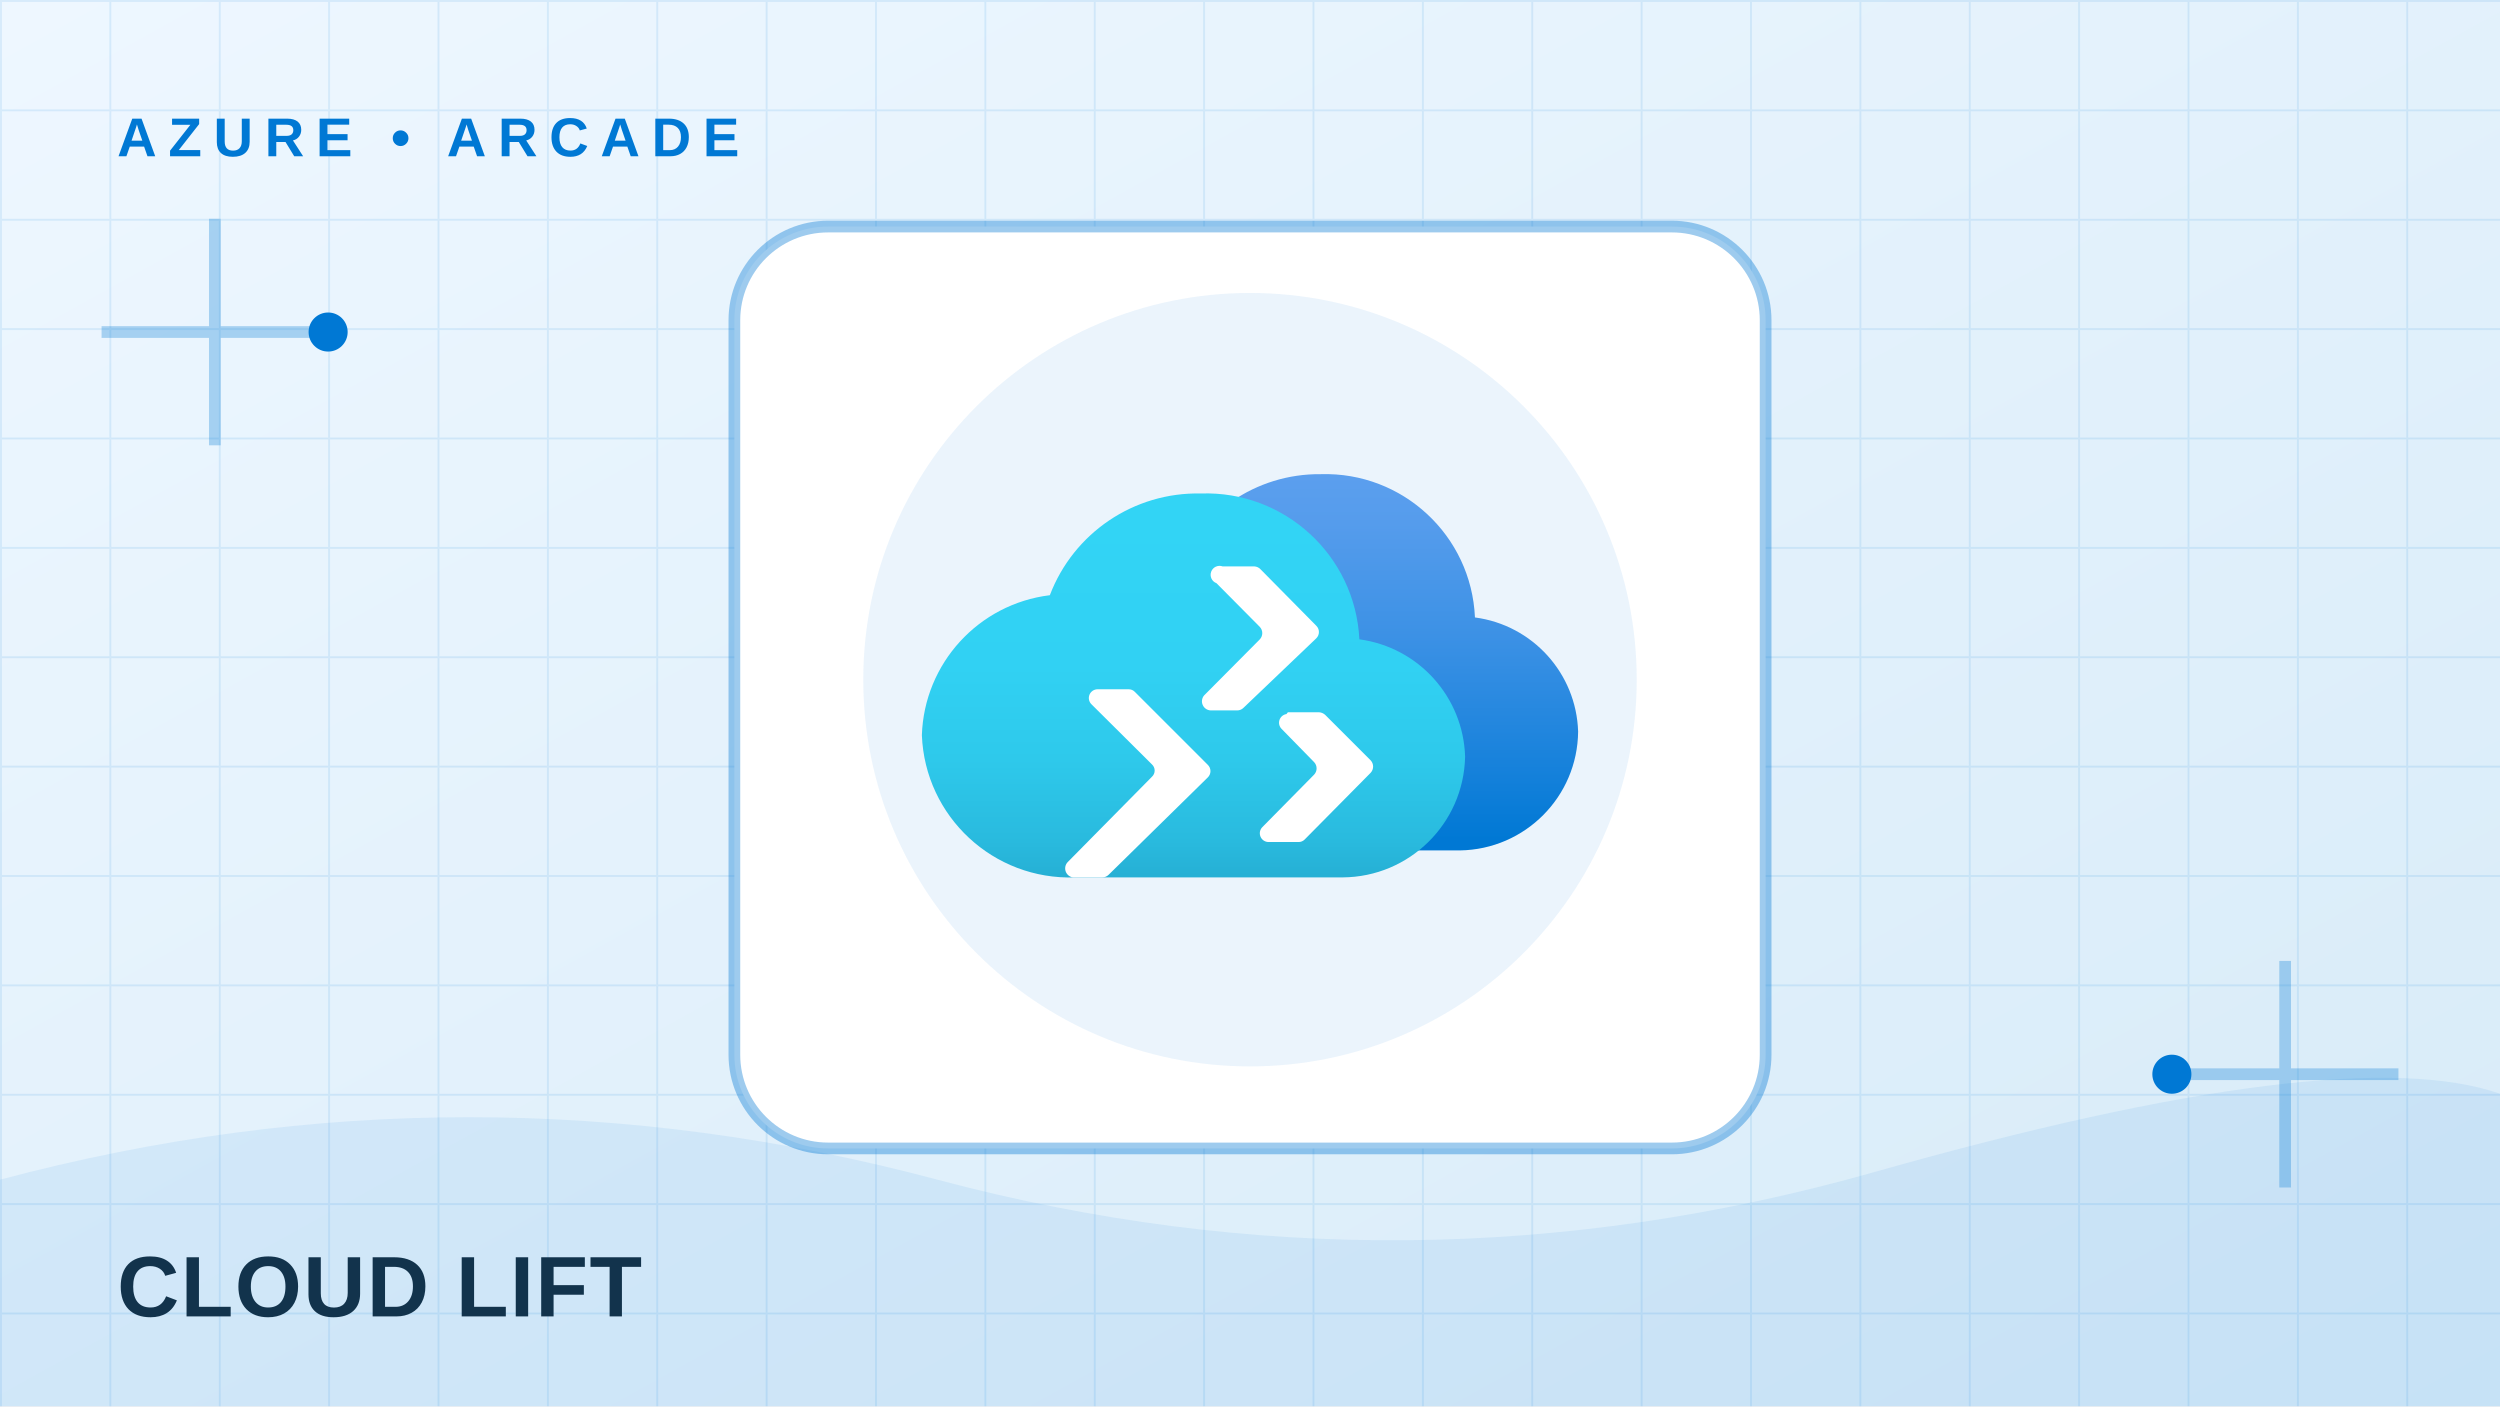
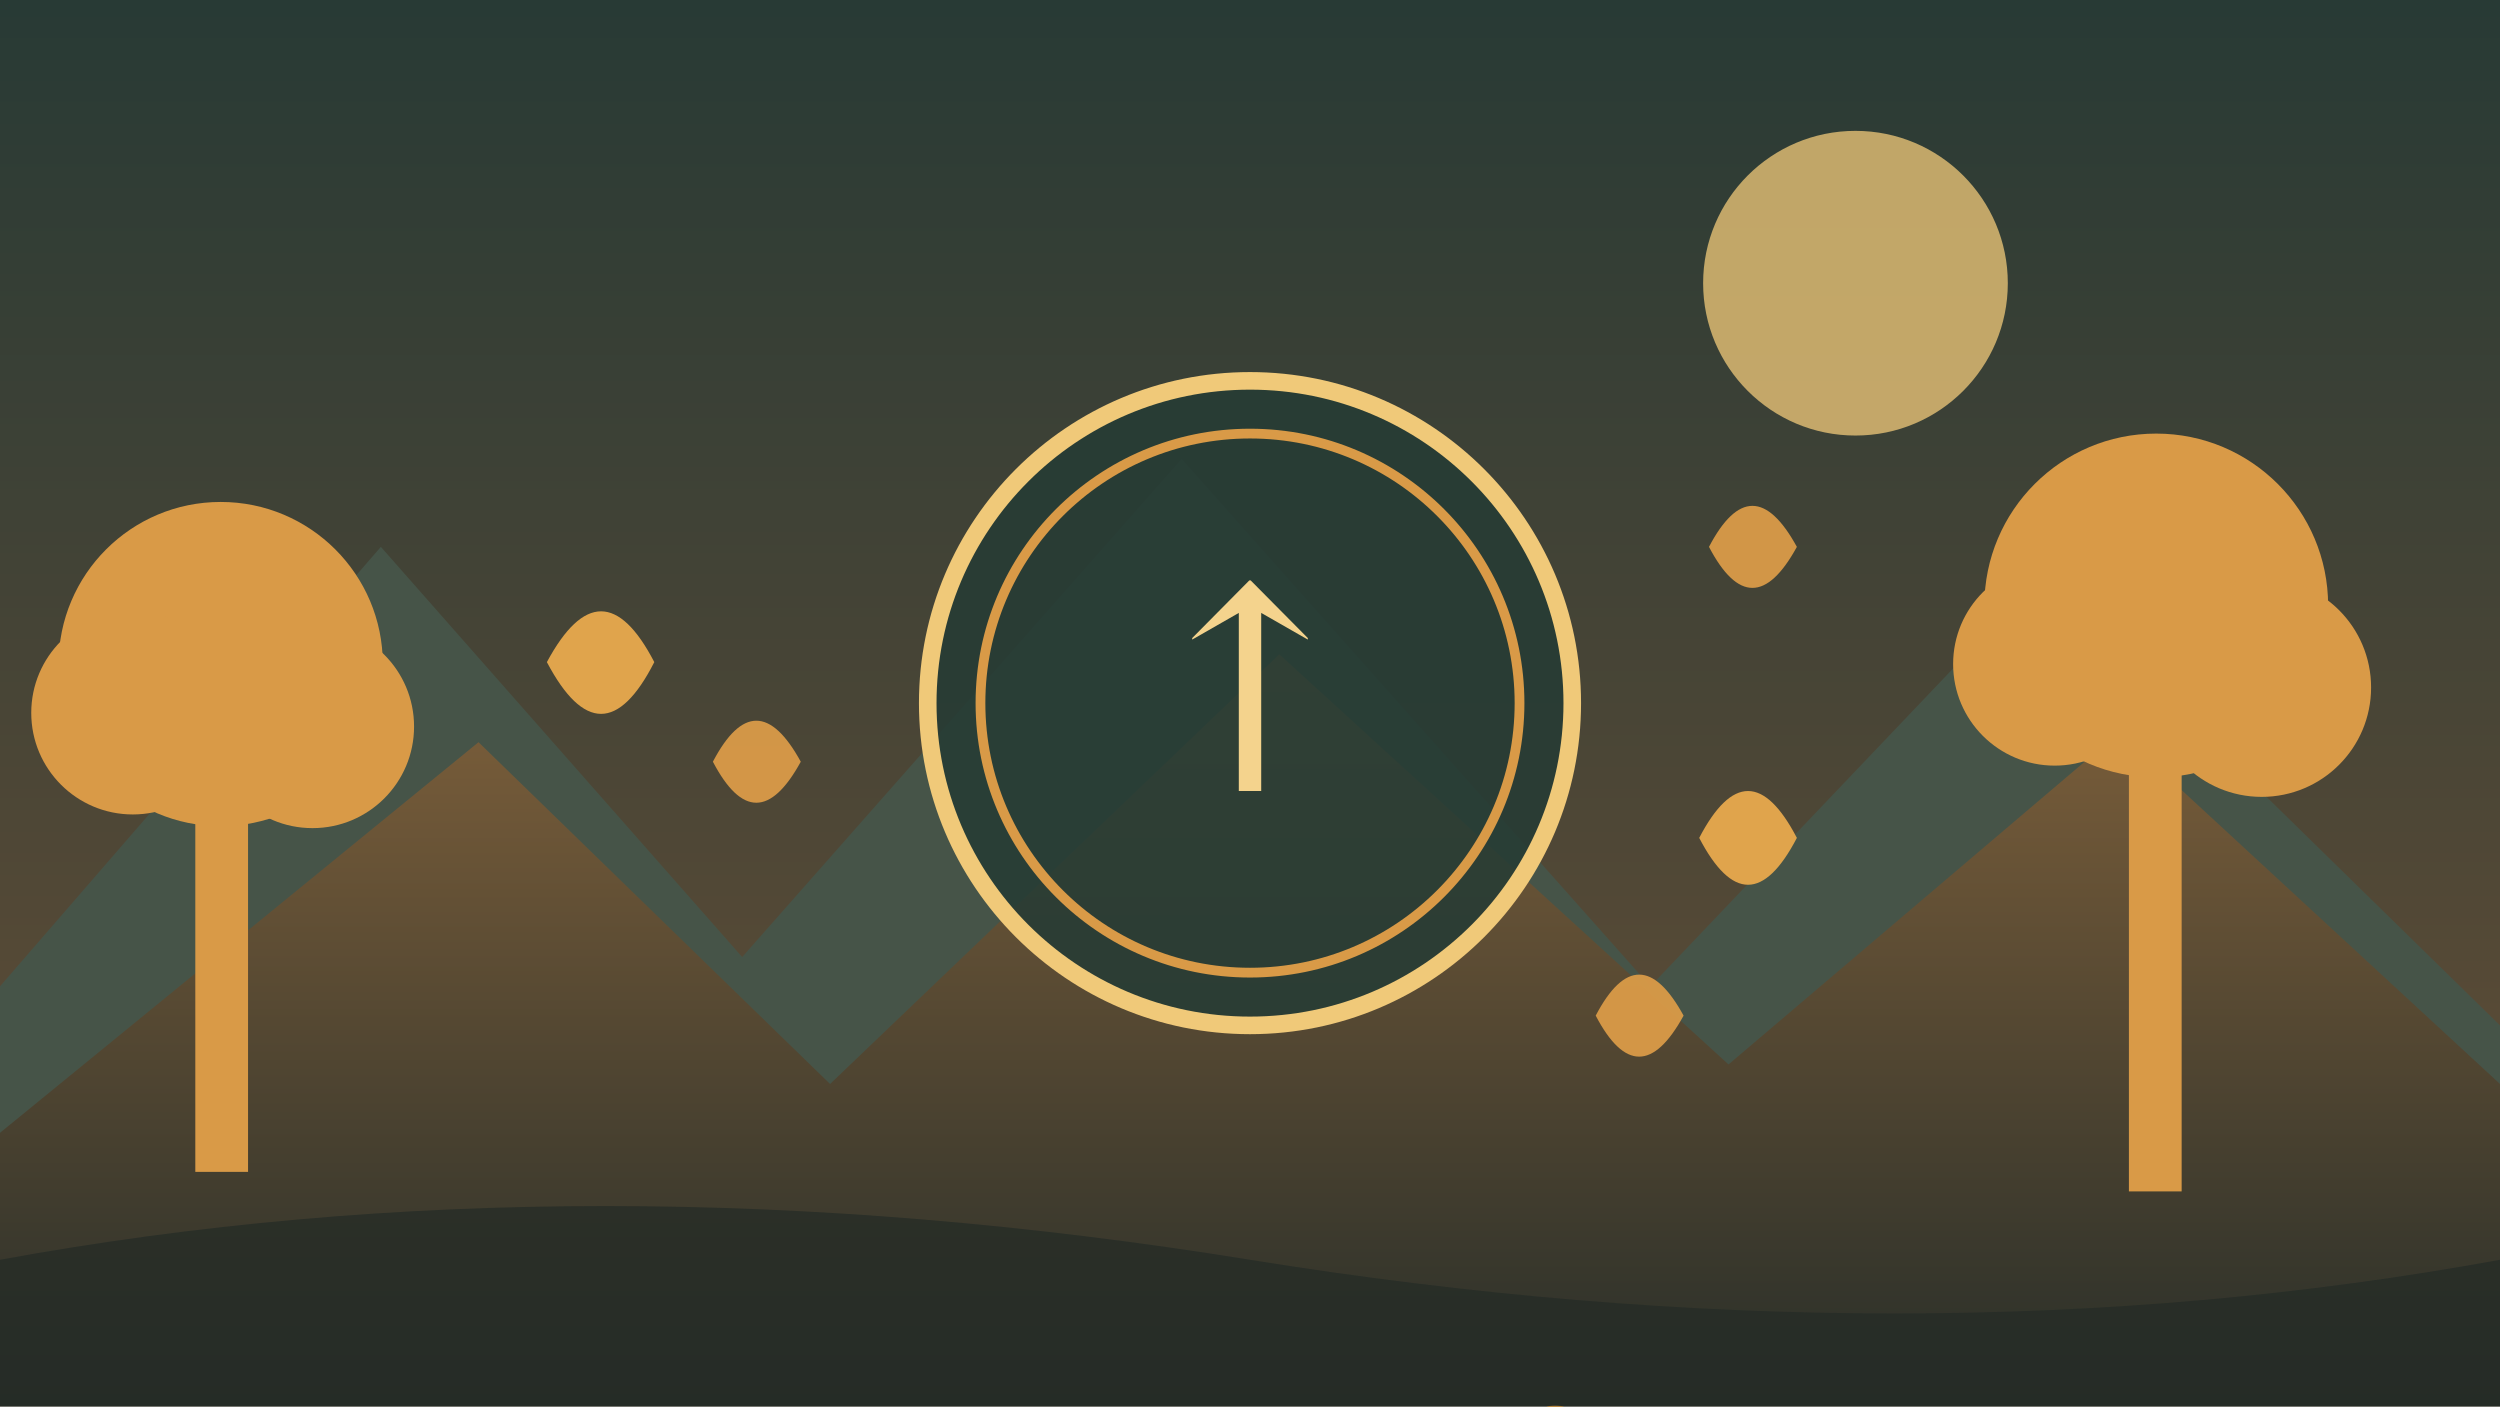
- <svg xmlns="http://www.w3.org/2000/svg" width="640" height="360" viewBox="0 0 640 360" role="img" aria-label="CLOUD LIFT with Azure MIGRATE icon">
+ <svg xmlns="http://www.w3.org/2000/svg" viewBox="0 0 1280 720">
  <defs>
-     <linearGradient id="bg" x2="1" y2="1">
-       <stop stop-color="#eef7ff" />
-       <stop offset="1" stop-color="#d7ebf8" />
+     <linearGradient id="s" x2="0" y2="1">
+       <stop stop-color="#283a35" />
+       <stop offset="1" stop-color="#695037" />
    </linearGradient>
-     <pattern id="grid" width="28" height="28" patternUnits="userSpaceOnUse">
-       <path d="M28 0H0V28" fill="none" stroke="#0078d4" stroke-opacity=".1" stroke-width="1" />
-     </pattern>
+     <linearGradient id="g" x2="0" y2="1">
+       <stop stop-color="#80613b" />
+       <stop offset="1" stop-color="#282e29" />
+     </linearGradient>
  </defs>
-   <rect width="640" height="360" fill="url(#bg)" />
-   <rect width="640" height="360" fill="url(#grid)" />
-   <path d="M0 302Q120 270 240 302T480 300T640 280V360H0Z" fill="#0078d4" fill-opacity=".08" />
-   <rect x="188" y="58" width="264" height="236" rx="24" fill="#fff" stroke="#0078d4" stroke-opacity=".38" stroke-width="3" />
-   <circle cx="320" cy="174" r="99" fill="#0078d4" fill-opacity=".08" />
-   <svg x="236" y="89" width="168" height="168" viewBox="0, 0, 18, 18" preserveAspectRatio="xMidYMid meet">
-     <defs>
-       <linearGradient x1="10.75" y1="13.54" x2="10.75" y2="2.92" gradientUnits="userSpaceOnUse" id="a89be84a-3752-4123-adee-32901ecefd3d">
-         <stop offset="0%" stop-color="#0078D4" />
-         <stop offset="16%" stop-color="#1380DA" />
-         <stop offset="53%" stop-color="#3C91E5" />
-         <stop offset="82%" stop-color="#559CEC" />
-         <stop offset="100%" stop-color="#5EA0EF" />
-       </linearGradient>
-       <linearGradient x1="7.45" y1="17.24" x2="7.45" y2="1.19" gradientUnits="userSpaceOnUse" id="a2f994c2-8580-44cf-92d2-32655328fefe">
-         <stop offset="0%" stop-color="#198AB3" />
-         <stop offset="0%" stop-color="#198AB3" />
-         <stop offset="11%" stop-color="#22A5CB" />
-         <stop offset="23%" stop-color="#29BADE" />
-         <stop offset="37%" stop-color="#2EC9EB" />
-         <stop offset="53%" stop-color="#31D1F3" />
-         <stop offset="78%" stop-color="#32D4F5" />
-       </linearGradient>
-     </defs>
-     <path d="M18 10.53 A3.26 3.26 0 0 0 15.17 7.4 a4.11 4.11 0 0 0 -4.23 -3.93 a4.22 4.22 0 0 0 -4 2.75 A3.89 3.89 0 0 0 3.5 10 a4 4 0 0 0 4.08 3.79 h7 l0.18 0 A3.29 3.29 0 0 0 18 10.53 Z" style="fill:url(#a89be84a-3752-4123-adee-32901ecefd3d);" />
-     <path d="M14.9 11.22 A3.35 3.35 0 0 0 12 8 A4.21 4.21 0 0 0 7.65 4 A4.33 4.33 0 0 0 3.51 6.79 A4 4 0 0 0 0 10.63 a4.06 4.06 0 0 0 4.2 3.9 l0.37 0 h6.79 l0.18 0 A3.38 3.38 0 0 0 14.9 11.22 Z" style="fill:url(#a2f994c2-8580-44cf-92d2-32655328fefe);" />
-     <g id="b1b7ddb8-8ec2-480f-967f-c2bf89d2fe16">
-       <path d="M4.82 9.37 h0.85 a0.23 0.23 0 0 1 0.17 0.07 l2 2 a0.24 0.24 0 0 1 0 0.35 L5.12 14.46 a0.24 0.24 0 0 1 -0.17 0.07 H4.14 A0.25 0.25 0 0 1 4 14.11 l2.31 -2.34 a0.23 0.23 0 0 0 0 -0.34 L4.65 9.78 A0.24 0.24 0 0 1 4.82 9.37 Z M8.25 6 h0.87 a0.25 0.25 0 0 1 0.17 0.08 l1.53 1.55 a0.24 0.24 0 0 1 0 0.34 l-2 1.91 a0.24 0.24 0 0 1 -0.17 0.07 H7.92 a0.25 0.25 0 0 1 -0.18 -0.41 L9.27 8 a0.25 0.25 0 0 0 0 -0.34 L8.08 6.46 A0.24 0.24 0 0 1 8.25 6 Z m1.79 4 h0.85 a0.28 0.28 0 0 1 0.17 0.07 l1.25 1.25 a0.25 0.25 0 0 1 0 0.34 L10.5 13.49 a0.23 0.23 0 0 1 -0.17 0.07 H9.51 a0.24 0.24 0 0 1 -0.17 -0.41 l1.42 -1.44 a0.25 0.25 0 0 0 0 -0.34 l-0.89 -0.91 A0.24 0.24 0 0 1 10 10.05 Z" style="fill:white;" />
-     </g>
-   </svg>
-   <path d="M26 85h58m-29-29v58M556 275h58m-29-29v58" stroke="#0078d4" stroke-opacity=".3" stroke-width="3" />
-   <circle cx="84" cy="85" r="5" fill="#0078d4" />
-   <circle cx="556" cy="275" r="5" fill="#0078d4" />
-   <text x="30" y="40" fill="#0078d4" font-family="Arial,sans-serif" font-size="14" font-weight="700" letter-spacing="3">AZURE • ARCADE</text>
-   <text x="30" y="337" fill="#12334c" font-family="Arial,sans-serif" font-size="22" font-weight="700" letter-spacing=".4">CLOUD LIFT</text>
+   <rect width="1280" height="720" fill="url(#s)" />
+   <circle cx="950" cy="145" r="78" fill="#f1ca79" opacity=".75" />
+   <path d="M0 505 195 280l185 210 225-255 240 270 200-210 235 230v195H0z" fill="#465448" />
+   <path d="M0 580 245 380l180 175 230-220 230 210 200-170 195 180v165H0z" fill="url(#g)" />
+   <g fill="#d99a47">
+     <path d="M100 600V370h27v230z" />
+     <circle cx="113" cy="340" r="83" />
+     <circle cx="68" cy="365" r="52" />
+     <circle cx="160" cy="372" r="52" />
+     <path d="M1090 610V340h27v270z" />
+     <circle cx="1104" cy="310" r="88" />
+     <circle cx="1052" cy="340" r="52" />
+     <circle cx="1158" cy="352" r="56" />
+   </g>
+   <g fill="#e0a44c">
+     <path d="M280 339q28-52 55 0-27 53-55 0zm590 90q25-48 50 0-25 48-50 0zm-95 310q21-39 43 0-22 40-43 0z" />
+   </g>
+   <circle cx="640" cy="360" r="165" fill="#263b35" fill-opacity=".88" stroke="#f0c979" stroke-width="9" />
+   <circle cx="640" cy="360" r="138" fill="none" stroke="#d99a47" stroke-width="5" />
+   <text x="640" y="405" text-anchor="middle" font-family="Georgia,serif" font-size="145" fill="#f4d38d">↑</text>
+   <g fill="#d99a47" opacity=".95">
+     <path d="M365 390q22-42 45 0-23 42-45 0zm510-110q22-42 45 0-23 42-45 0zm-58 240q22-42 45 0-23 42-45 0z" />
+   </g>
+   <path d="M0 645q300-55 640 0t640 0v75H0z" fill="#242b26" opacity=".75" />
</svg>
